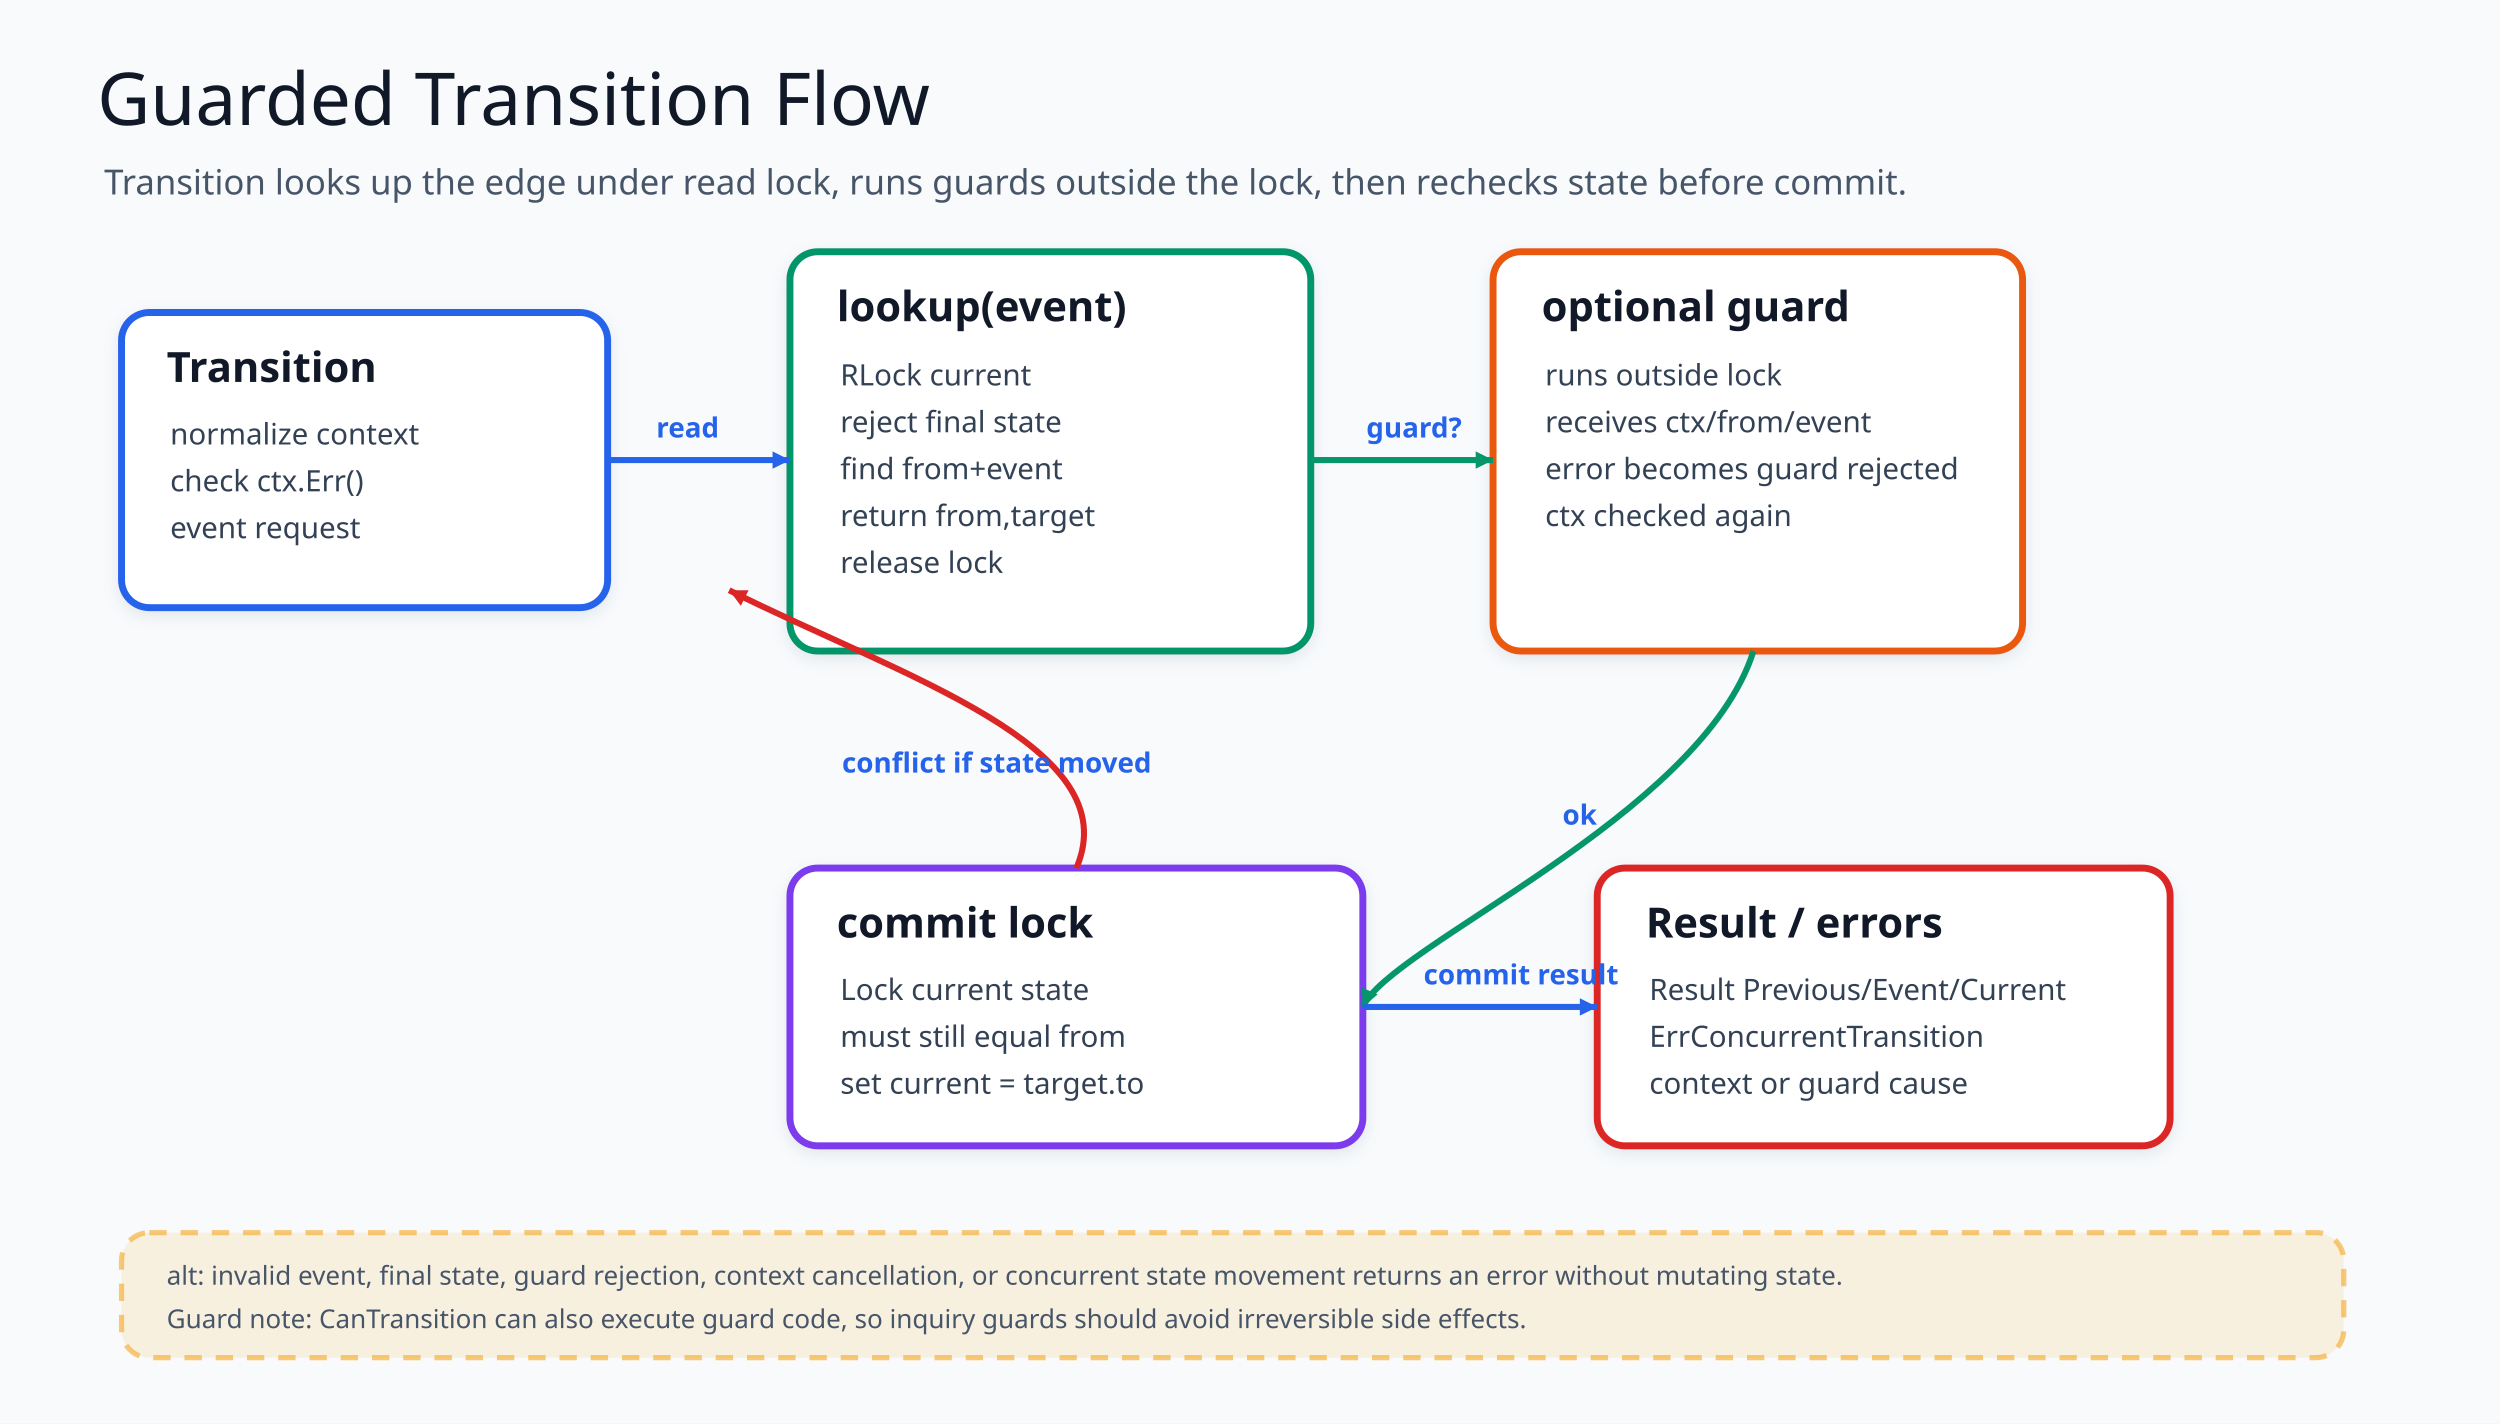
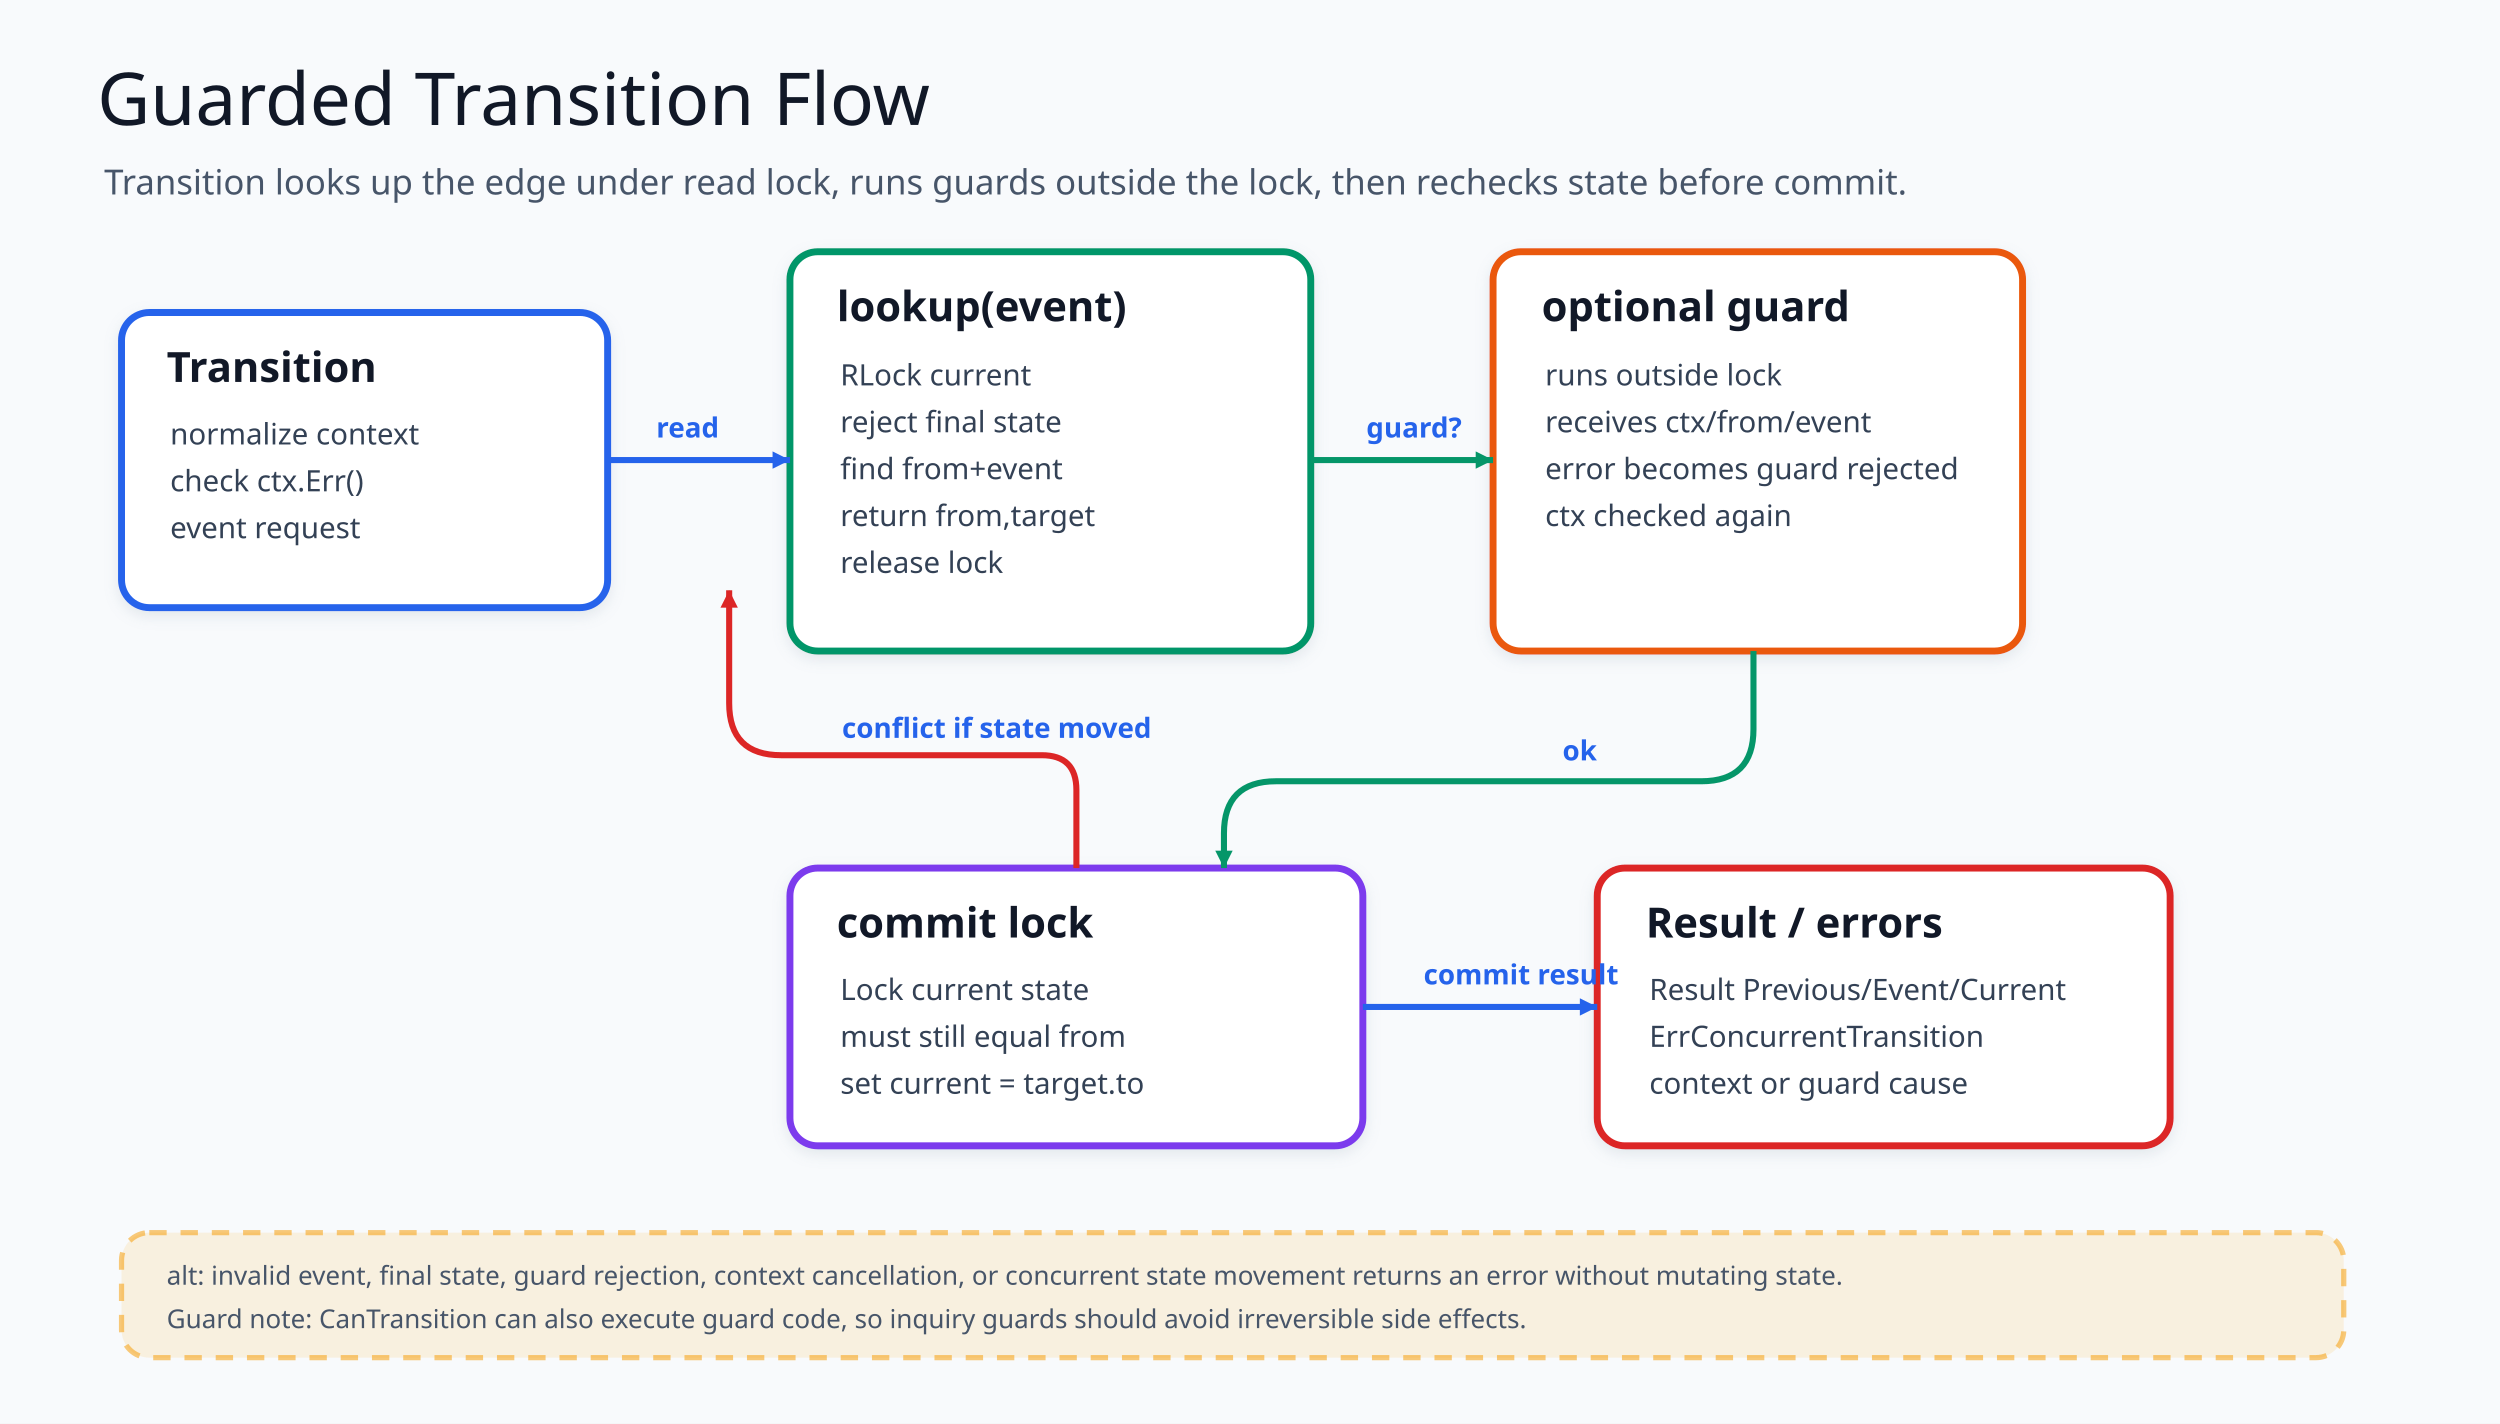
<svg xmlns="http://www.w3.org/2000/svg" width="1440" height="820" viewBox="0 0 1440 820">
  <defs>
    <marker id="arrow" markerWidth="12" markerHeight="10" refX="10" refY="5" orient="auto" markerUnits="userSpaceOnUse">
      <path d="M0,0 L10,5 L0,10 z" fill="#2563eb" />
    </marker>
    <marker id="arrow-green" markerWidth="12" markerHeight="10" refX="10" refY="5" orient="auto" markerUnits="userSpaceOnUse">
      <path d="M0,0 L10,5 L0,10 z" fill="#059669" />
    </marker>
    <marker id="arrow-red" markerWidth="12" markerHeight="10" refX="10" refY="5" orient="auto" markerUnits="userSpaceOnUse">
      <path d="M0,0 L10,5 L0,10 z" fill="#dc2626" />
    </marker>
    <filter id="shadow" x="-10%" y="-10%" width="120%" height="125%">
      <feDropShadow dx="0" dy="3" stdDeviation="4" flood-color="#94a3b8" flood-opacity=".22" />
    </filter>
  </defs>
  <style>
  @font-face{font-family:'Architects Daughter';src:local('Architects Daughter');}
  @font-face{font-family:'Comic Mono';src:local('Comic Mono');}
  .bg{fill:#f8fafc}.title{font:42px 'Architects Daughter';fill:#111827}.sub{font:20px 'Comic Mono';fill:#475569}.card-title{font:24px 'Comic Mono';font-weight:700;fill:#111827}.body{font:17px 'Comic Mono';fill:#334155}.small{font:15px 'Comic Mono';fill:#475569}.label{font:16px 'Comic Mono';fill:#2563eb;font-weight:700}.line{stroke:#2563eb;stroke-width:3.5;fill:none;marker-end:url(#arrow)}.line-green{stroke:#059669;stroke-width:3.5;fill:none;marker-end:url(#arrow-green)}.line-red{stroke:#dc2626;stroke-width:3.5;fill:none;marker-end:url(#arrow-red)}.dash{stroke:#64748b;stroke-width:3;stroke-dasharray:9 8;fill:none;marker-end:url(#arrow)}.card{fill:#fff;stroke-width:4}.alt{fill:#f59e0b;fill-opacity:.12;stroke:#f59e0b;stroke-opacity:.55;stroke-dasharray:10 8;stroke-width:3}
</style>
  <rect class="bg" width="1440" height="820" />
  <text class="title" x="56" y="72">Guarded Transition Flow</text>
  <text class="sub" x="60" y="112">Transition looks up the edge under read lock, runs guards outside the lock, then rechecks state before commit.</text>
  <rect class="card" x="70" y="180" width="280" height="170" rx="16" fill="#eff6ff" stroke="#2563eb" filter="url(#shadow)" />
  <text class="card-title" x="96" y="220">Transition</text>
  <text class="body" x="98" y="256">normalize context</text>
  <text class="body" x="98" y="283">check ctx.Err()</text>
  <text class="body" x="98" y="310">event request</text>
  <rect class="card" x="455" y="145" width="300" height="230" rx="16" fill="#ecfdf5" stroke="#059669" filter="url(#shadow)" />
  <text class="card-title" x="482" y="185">lookup(event)</text>
  <text class="body" x="484" y="222">RLock current</text>
  <text class="body" x="484" y="249">reject final state</text>
  <text class="body" x="484" y="276">find from+event</text>
  <text class="body" x="484" y="303">return from,target</text>
  <text class="body" x="484" y="330">release lock</text>
  <rect class="card" x="860" y="145" width="305" height="230" rx="16" fill="#fff7ed" stroke="#ea580c" filter="url(#shadow)" />
  <text class="card-title" x="888" y="185">optional guard</text>
  <text class="body" x="890" y="222">runs outside lock</text>
  <text class="body" x="890" y="249">receives ctx/from/event</text>
  <text class="body" x="890" y="276">error becomes guard rejected</text>
  <text class="body" x="890" y="303">ctx checked again</text>
  <rect class="card" x="455" y="500" width="330" height="160" rx="16" fill="#f5f3ff" stroke="#7c3aed" filter="url(#shadow)" />
  <text class="card-title" x="482" y="540">commit lock</text>
  <text class="body" x="484" y="576">Lock current state</text>
  <text class="body" x="484" y="603">must still equal from</text>
  <text class="body" x="484" y="630">set current = target.to</text>
  <rect class="card" x="920" y="500" width="330" height="160" rx="16" fill="#fef2f2" stroke="#dc2626" filter="url(#shadow)" />
  <text class="card-title" x="948" y="540">Result / errors</text>
  <text class="body" x="950" y="576">Result Previous/Event/Current</text>
  <text class="body" x="950" y="603">ErrConcurrentTransition</text>
  <text class="body" x="950" y="630">context or guard cause</text>
-   <path class="line" d="M350 265 L455 265" />
+   <path class="line" d="M350 265H455" marker-end="url(#arrow)" />
  <text class="label" x="378" y="252">read</text>
-   <path class="line-green" d="M755 265 L860 265" />
+   <path class="line-green" d="M755 265H860" marker-end="url(#arrow-green)" />
  <text class="label" x="787" y="252">guard?</text>
-   <path class="line-green" d="M1010 375 C980 470 800 545 785 580" />
-   <text class="label" x="900" y="475">ok</text>
-   <path class="line" d="M785 580 L920 580" />
+   <path class="line-green" d="M1010 375V420Q1010 450 980 450H735Q705 450 705 480V500" marker-end="url(#arrow-green)" />
+   <text class="label" x="900" y="438">ok</text>
+   <path class="line" d="M785 580H920" marker-end="url(#arrow)" />
  <text class="label" x="820" y="567">commit result</text>
-   <path class="line-red" d="M620 500 C650 430 520 390 420 340" />
-   <text class="label" x="485" y="445">conflict if state moved</text>
+   <path class="line-red" d="M620 500V455Q620 435 600 435H450Q420 435 420 405V340" marker-end="url(#arrow-red)" />
+   <text class="label" x="485" y="425">conflict if state moved</text>
  <rect class="alt" x="70" y="710" width="1280" height="72" rx="16" />
  <text class="small" x="96" y="740">alt: invalid event, final state, guard rejection, context cancellation, or concurrent state movement returns an error without mutating state.</text>
  <text class="small" x="96" y="765">Guard note: CanTransition can also execute guard code, so inquiry guards should avoid irreversible side effects.</text>
</svg>
